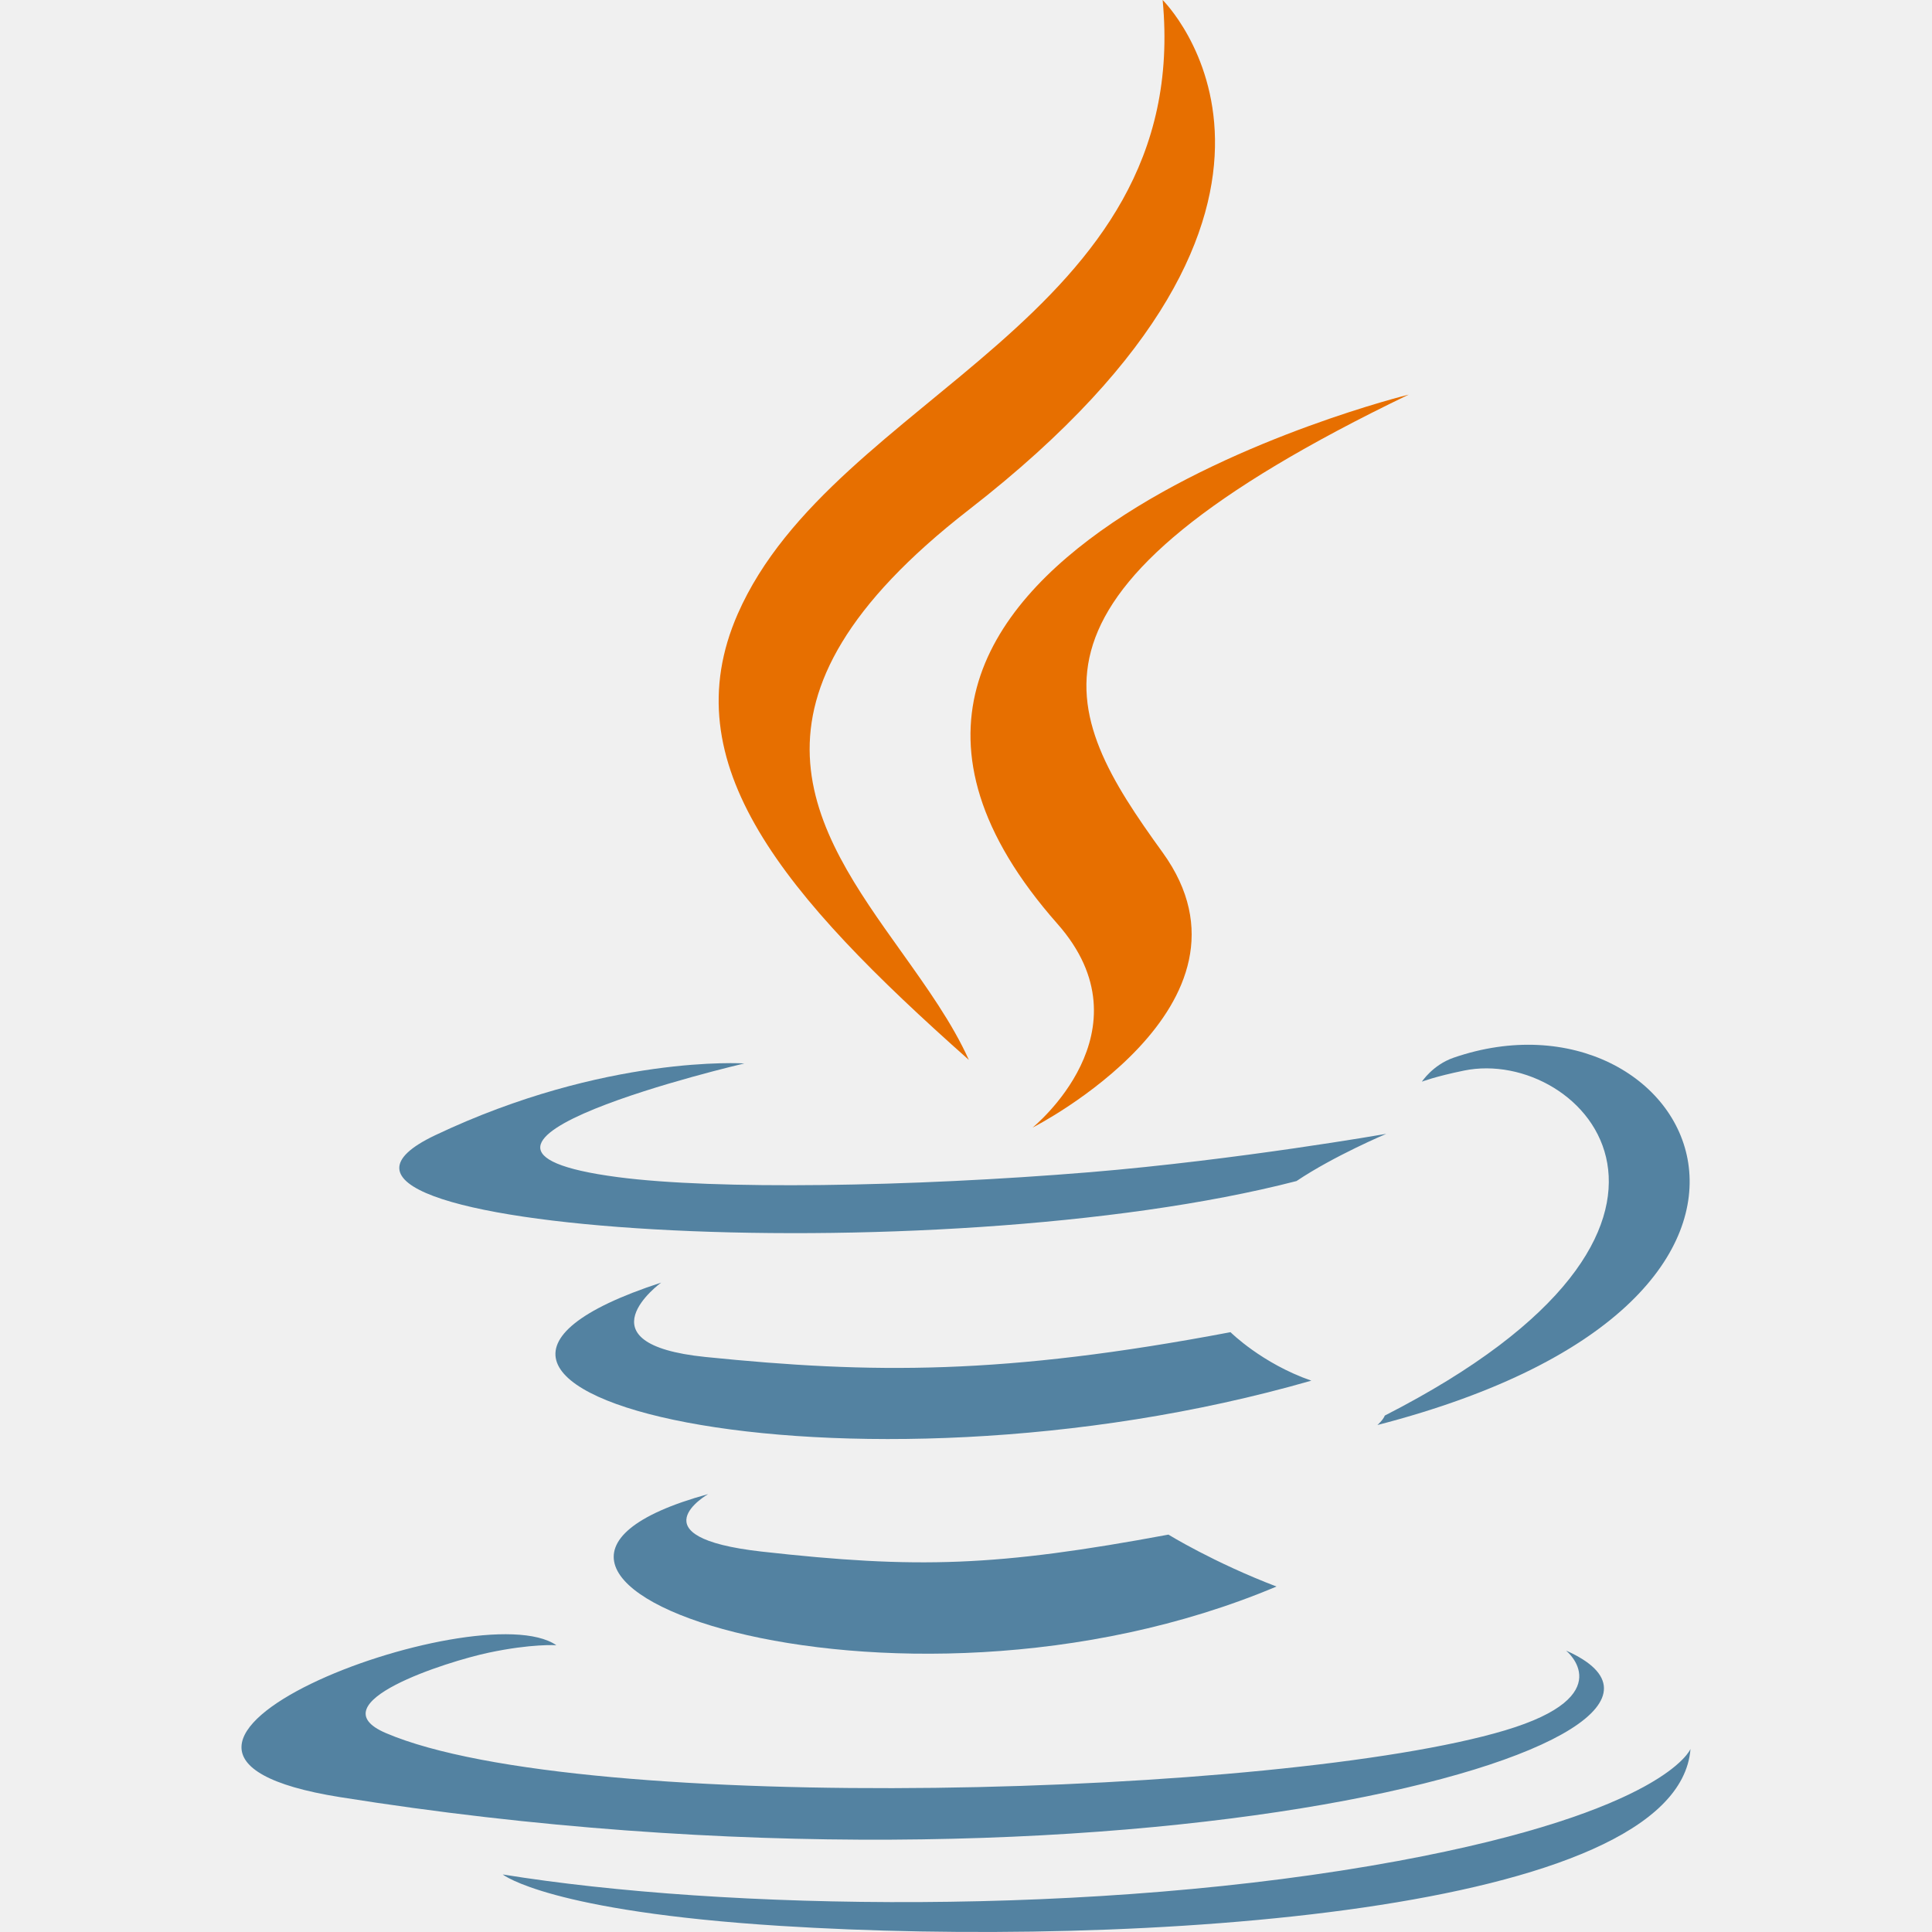
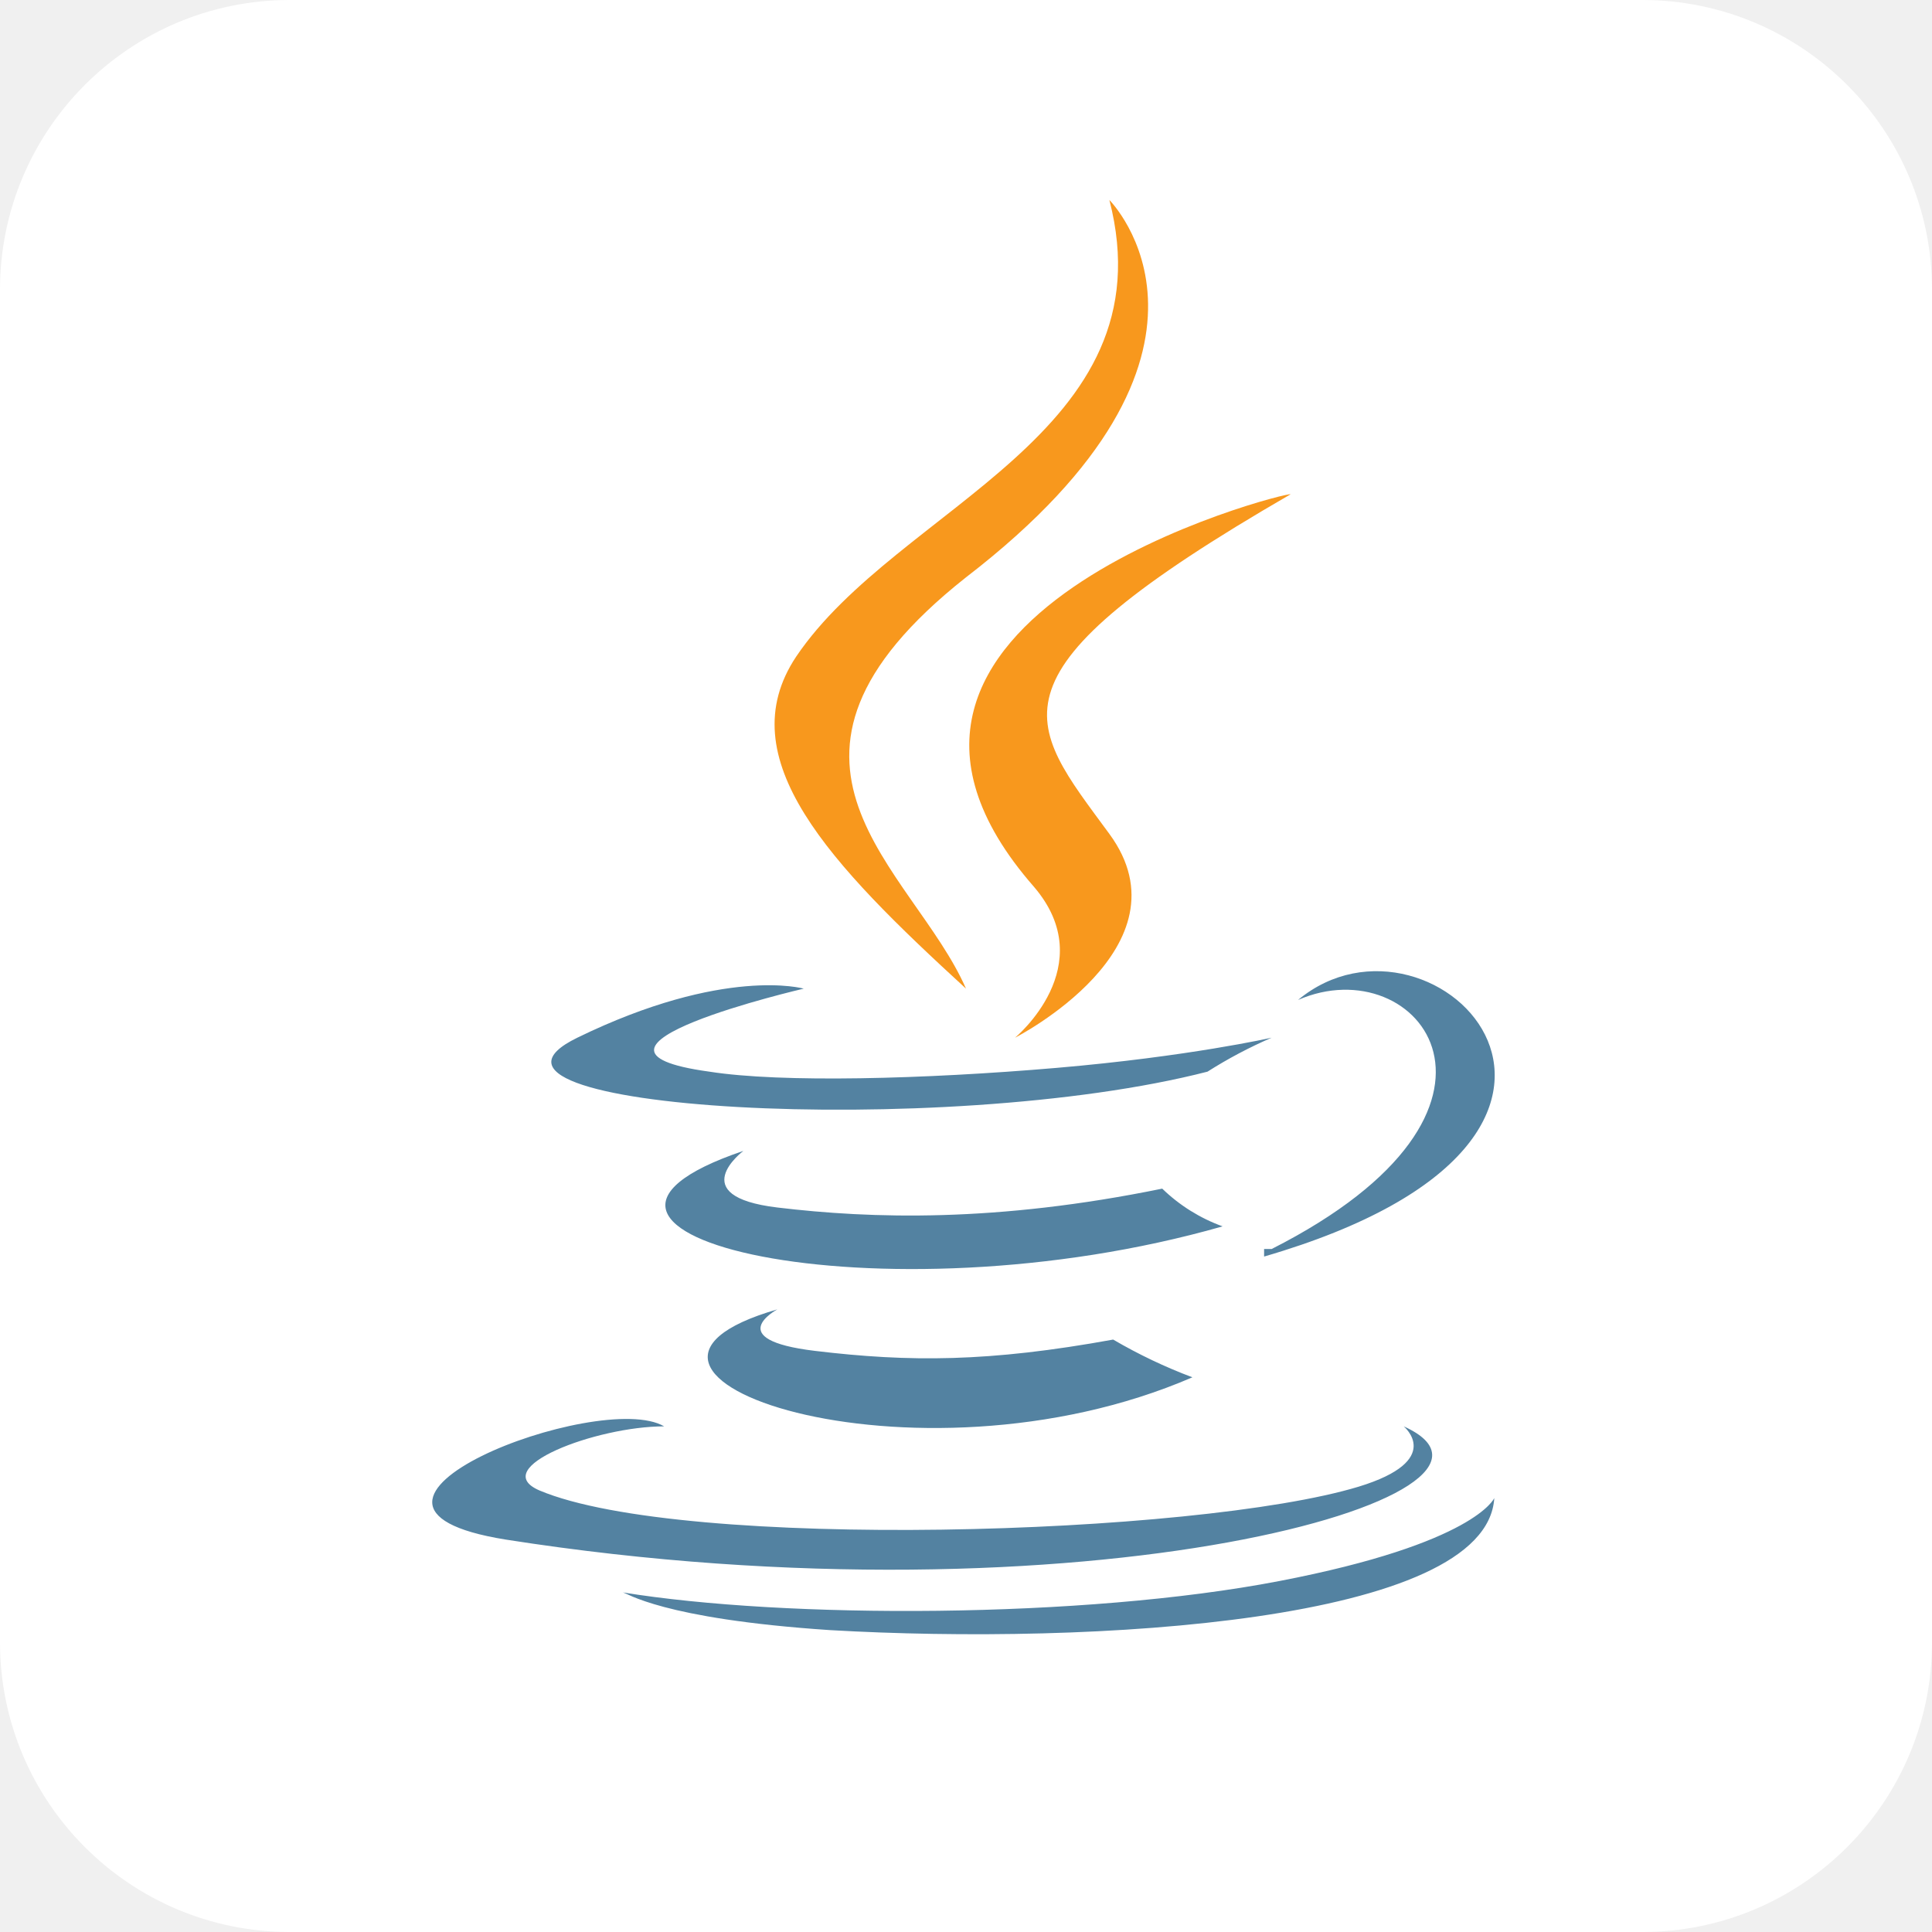
- <svg xmlns="http://www.w3.org/2000/svg" width="800px" height="800px" viewBox="0 0 32 32" fill="none">
-   <path d="M16.05 8.441C22.638 3.326 19.257 0 19.257 0C19.76 5.287 13.813 6.536 12.219 10.169C11.131 12.649 12.964 14.819 16.047 17.555C15.775 16.949 15.354 16.361 14.929 15.764C13.477 13.731 11.964 11.613 16.05 8.441Z" fill="#E76F00" />
-   <path d="M17.102 18.677C17.102 18.677 19.084 17.078 17.514 15.301C12.193 9.272 23.333 6.536 23.333 6.536C16.532 9.812 17.547 11.757 19.257 14.12C21.087 16.654 17.102 18.677 17.102 18.677Z" fill="#E76F00" />
-   <path d="M22.937 23.446C29.042 20.326 26.22 17.328 24.249 17.732C23.766 17.831 23.551 17.916 23.551 17.916C23.551 17.916 23.73 17.64 24.073 17.52C27.971 16.173 30.968 21.495 22.814 23.603C22.814 23.603 22.909 23.52 22.937 23.446Z" fill="#5382A1" />
-   <path d="M10.233 19.497C6.413 18.995 12.328 17.614 12.328 17.614C12.328 17.614 10.031 17.462 7.206 18.804C3.866 20.393 15.468 21.116 21.474 19.562C22.098 19.143 22.961 18.78 22.961 18.78C22.961 18.78 20.504 19.211 18.056 19.415C15.061 19.661 11.846 19.709 10.233 19.497Z" fill="#5382A1" />
-   <path d="M11.686 22.476C9.556 22.259 10.951 21.244 10.951 21.244C5.439 23.043 14.018 25.083 21.72 22.868C20.901 22.584 20.381 22.065 20.381 22.065C16.616 22.778 14.441 22.755 11.686 22.476Z" fill="#5382A1" />
-   <path d="M12.614 25.699C10.486 25.459 11.729 24.747 11.729 24.747C6.726 26.122 14.773 28.962 21.143 26.278C20.1 25.879 19.353 25.418 19.353 25.418C16.511 25.947 15.193 25.988 12.614 25.699Z" fill="#5382A1" />
-   <path d="M25.939 27.339C25.939 27.339 26.859 28.084 24.925 28.661C21.248 29.757 9.621 30.087 6.391 28.705C5.23 28.208 7.407 27.519 8.092 27.374C8.806 27.222 9.215 27.25 9.215 27.25C7.923 26.356 0.868 29.007 5.631 29.766C18.619 31.837 29.308 28.833 25.939 27.339Z" fill="#5382A1" />
-   <path d="M28 28.968C27.787 31.695 18.788 32.268 12.927 31.899C9.104 31.658 8.338 31.056 8.327 31.047C11.986 31.64 18.155 31.748 23.157 30.823C27.59 30.002 28 28.968 28 28.968Z" fill="#5382A1" />
+ <svg xmlns="http://www.w3.org/2000/svg" aria-label="Java" role="img" viewBox="0 0 512 512" fill="none">
+   <rect width="512" height="512" rx="15%" fill="#ffffff" />
+   <path d="M274 235c18 21-5 40-5 40s47-24 25-54-35-42 48-90C342 130 211 163 274 235M294 53s40 40-38 100c-62 49-14 77 0 109-36-33-63-61-45-88C238 134 310 115 294 53" fill="#f8981d" />
+   <path d="M206 347s-15 8 10 11 46 3 79-3a137 137 0 0 0 21 10C242 397 147 364 206 347m-9-42s-16 12 9 15 58 4 102-5a45 45 0 0 0 16 10C233 351 132 327 197 305m175 73s11 9-12 16c-43 13-179 17-217 1-14-6 15-17 33-17-17-10-98 21-42 30C287 432 412 396 372 378M213 262s-69 16-25 22c19 3 57 2 92-1s57-8 57-8a122 122 0 0 0-17 9c-70 18-206 10-167-9S213 262 213 262m124 69c73-37 39-80 7-66 36-30 101 36-9 68v-2M220 432c69 4 174-2 176-35 0 0-5 12-57 22s-131 10-174 3C166 422 175 429 220 432" fill="#5382a1" />
</svg>
